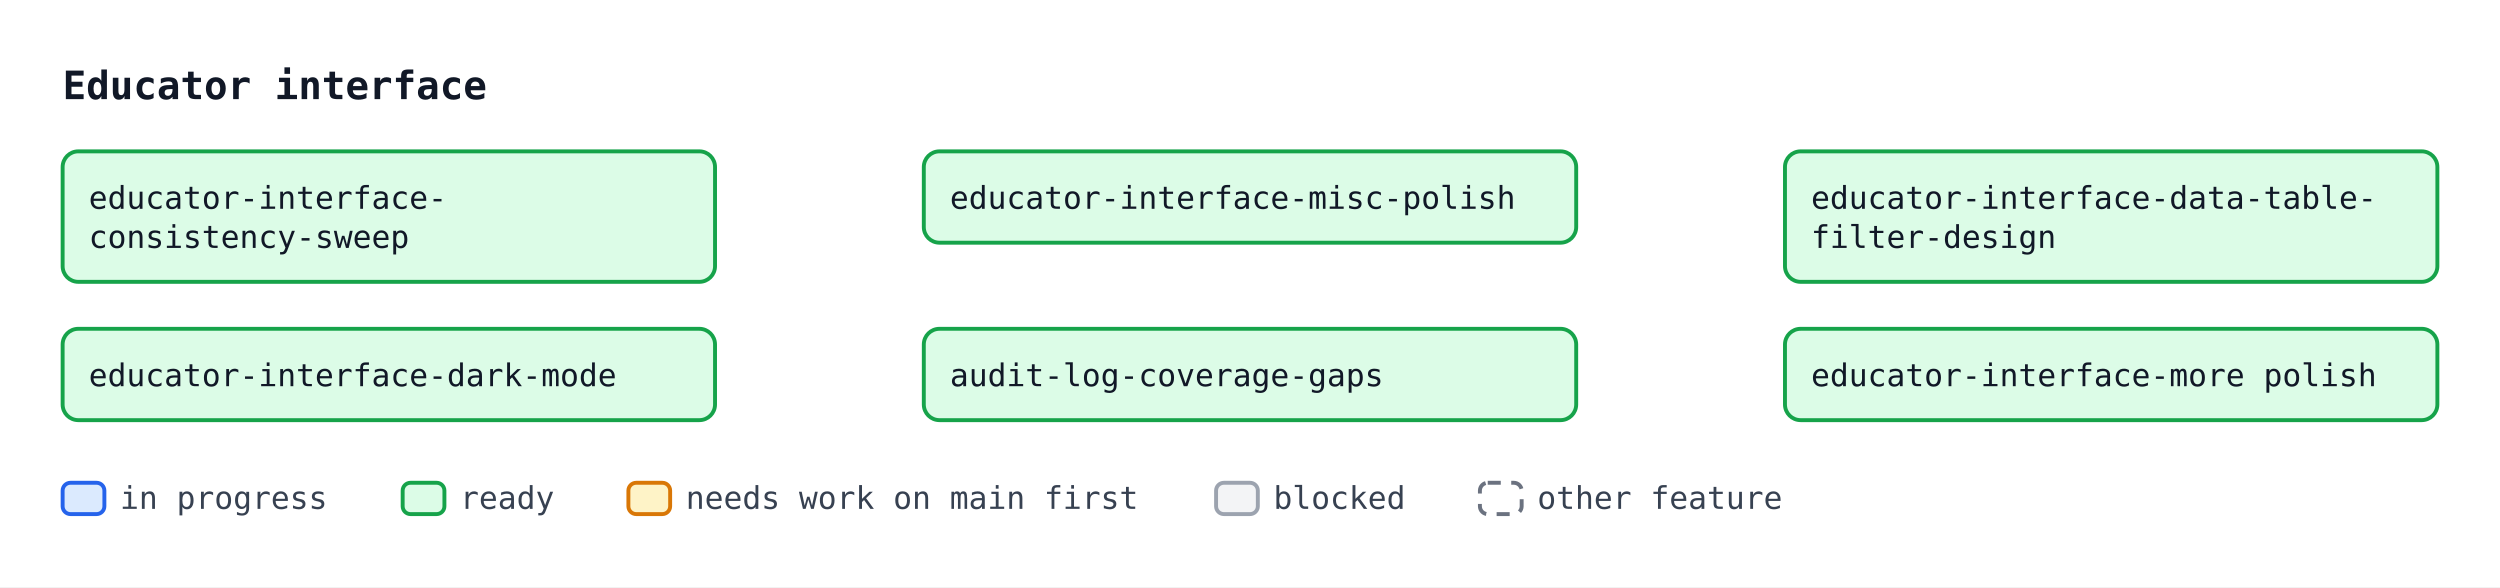
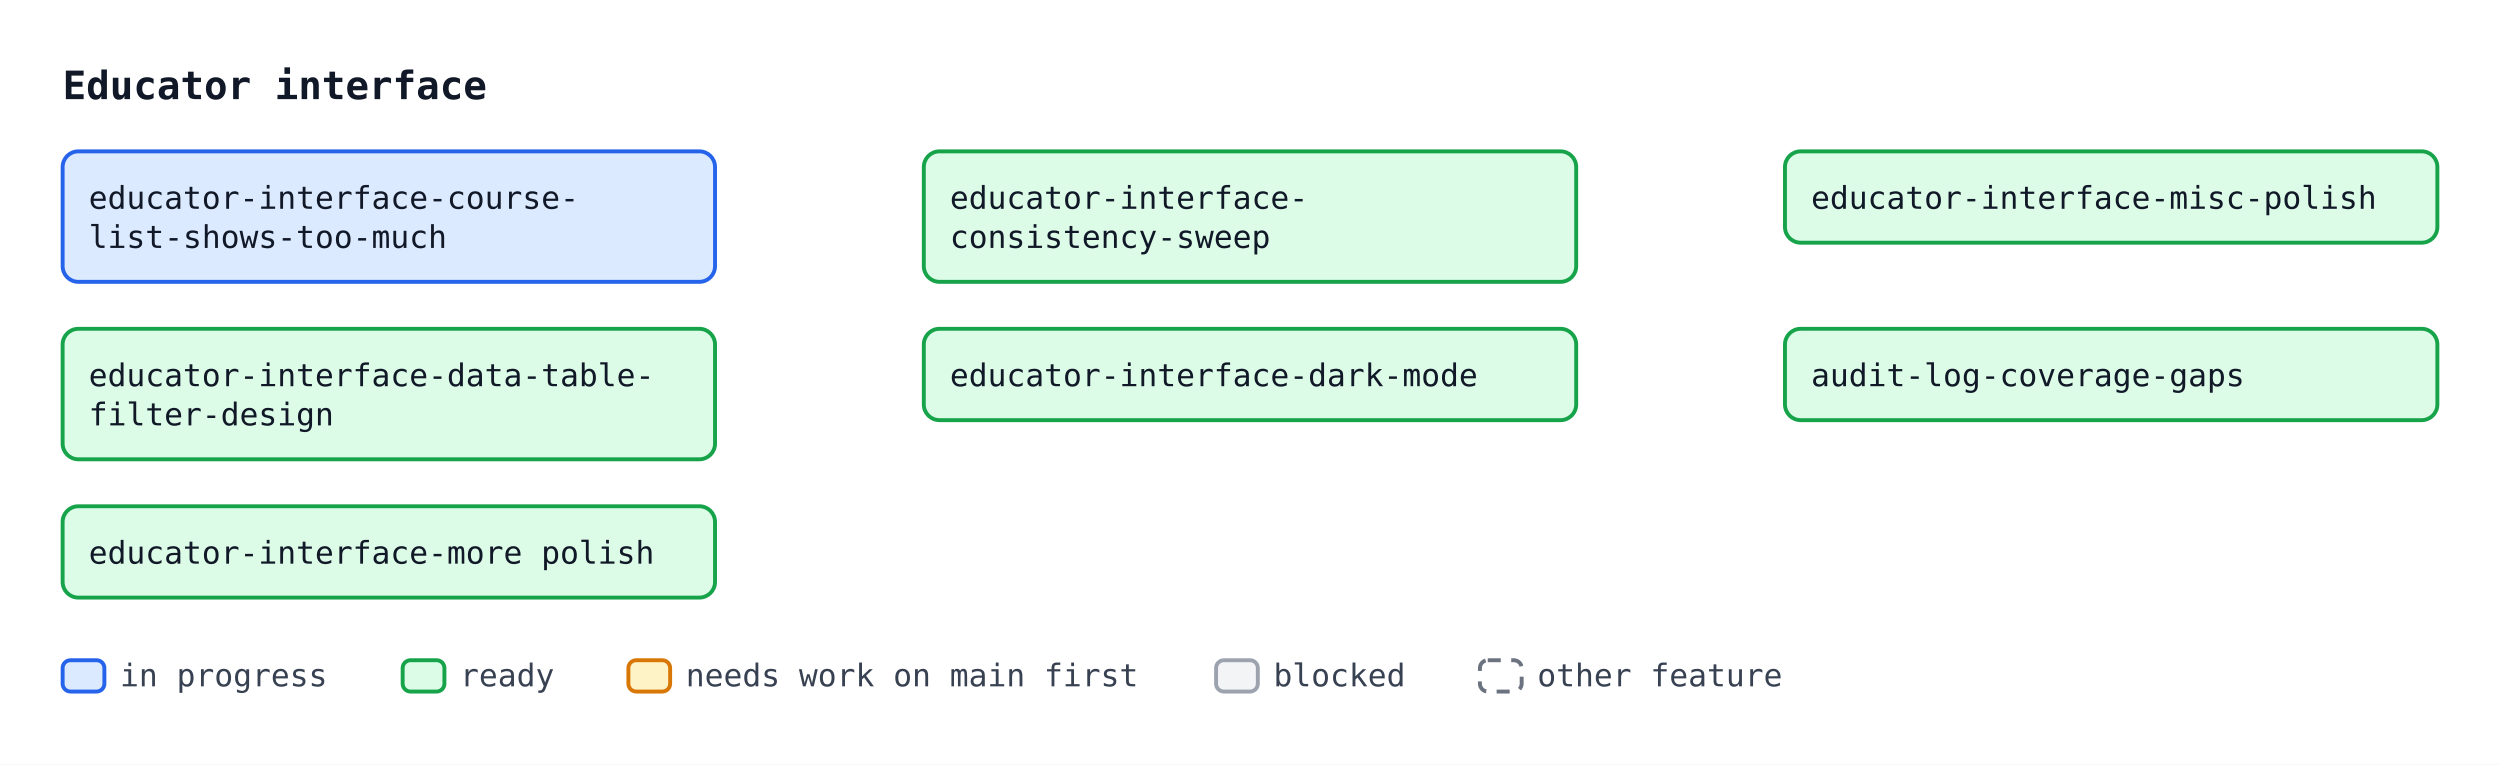
- <svg xmlns="http://www.w3.org/2000/svg" width="958" height="225" viewBox="0 0 958 225" font-family="ui-monospace, SFMono-Regular, Menlo, Consolas, monospace" font-size="12">
+ <svg xmlns="http://www.w3.org/2000/svg" width="958" height="293" viewBox="0 0 958 293" font-family="ui-monospace, SFMono-Regular, Menlo, Consolas, monospace" font-size="12">
  <defs>
    <marker id="arrow" viewBox="0 0 10 10" refX="10" refY="5" markerWidth="7" markerHeight="7" orient="auto-start-reverse">
      <path d="M0,0 L10,5 L0,10 z" fill="#4b5563" />
    </marker>
  </defs>
-   <rect width="958" height="225" fill="#ffffff" />
+   <rect width="958" height="293" fill="#ffffff" />
  <text x="24" y="38" font-size="15" font-weight="bold" fill="#111827">Educator interface</text>
-   <rect x="24.0" y="58.0" width="250" height="50" rx="6" fill="#dcfce7" stroke="#16a34a" stroke-width="1.5" />
-   <text x="34.0" y="80.0" fill="#111827">educator-interface-</text>
-   <text x="34.0" y="95.0" fill="#111827">consistency-sweep</text>
-   <rect x="354.0" y="58.0" width="250" height="35" rx="6" fill="#dcfce7" stroke="#16a34a" stroke-width="1.5" />
-   <text x="364.0" y="80.0" fill="#111827">educator-interface-misc-polish</text>
-   <rect x="684.0" y="58.0" width="250" height="50" rx="6" fill="#dcfce7" stroke="#16a34a" stroke-width="1.5" />
-   <text x="694.0" y="80.0" fill="#111827">educator-interface-data-table-</text>
-   <text x="694.0" y="95.0" fill="#111827">filter-design</text>
-   <rect x="24.0" y="126.0" width="250" height="35" rx="6" fill="#dcfce7" stroke="#16a34a" stroke-width="1.5" />
-   <text x="34.0" y="148.0" fill="#111827">educator-interface-dark-mode</text>
+   <rect x="24.0" y="58.0" width="250" height="50" rx="6" fill="#dbeafe" stroke="#2563eb" stroke-width="1.5" />
+   <text x="34.0" y="80.0" fill="#111827">educator-interface-course-</text>
+   <text x="34.0" y="95.0" fill="#111827">list-shows-too-much</text>
+   <rect x="354.0" y="58.0" width="250" height="50" rx="6" fill="#dcfce7" stroke="#16a34a" stroke-width="1.5" />
+   <text x="364.0" y="80.0" fill="#111827">educator-interface-</text>
+   <text x="364.0" y="95.0" fill="#111827">consistency-sweep</text>
+   <rect x="684.0" y="58.0" width="250" height="35" rx="6" fill="#dcfce7" stroke="#16a34a" stroke-width="1.5" />
+   <text x="694.0" y="80.0" fill="#111827">educator-interface-misc-polish</text>
+   <rect x="24.0" y="126.0" width="250" height="50" rx="6" fill="#dcfce7" stroke="#16a34a" stroke-width="1.5" />
+   <text x="34.0" y="148.0" fill="#111827">educator-interface-data-table-</text>
+   <text x="34.0" y="163.0" fill="#111827">filter-design</text>
  <rect x="354.0" y="126.0" width="250" height="35" rx="6" fill="#dcfce7" stroke="#16a34a" stroke-width="1.5" />
-   <text x="364.0" y="148.0" fill="#111827">audit-log-coverage-gaps</text>
+   <text x="364.0" y="148.0" fill="#111827">educator-interface-dark-mode</text>
  <rect x="684.0" y="126.0" width="250" height="35" rx="6" fill="#dcfce7" stroke="#16a34a" stroke-width="1.5" />
-   <text x="694.0" y="148.0" fill="#111827">educator-interface-more polish</text>
-   <rect x="24.0" y="185" width="16" height="12" rx="3" fill="#dbeafe" stroke="#2563eb" stroke-width="1.5" />
-   <text x="46.0" y="195" fill="#374151">in progress</text>
-   <rect x="154.3" y="185" width="16" height="12" rx="3" fill="#dcfce7" stroke="#16a34a" stroke-width="1.5" />
-   <text x="176.3" y="195" fill="#374151">ready</text>
-   <rect x="240.8" y="185" width="16" height="12" rx="3" fill="#fef3c7" stroke="#d97706" stroke-width="1.5" />
-   <text x="262.8" y="195" fill="#374151">needs work on main first</text>
-   <rect x="466.0" y="185" width="16" height="12" rx="3" fill="#f3f4f6" stroke="#9ca3af" stroke-width="1.5" />
-   <text x="488.0" y="195" fill="#374151">blocked</text>
-   <rect x="567.1" y="185" width="16" height="12" rx="3" fill="#ffffff" stroke="#6b7280" stroke-width="1.5" stroke-dasharray="5 4" />
-   <text x="589.1" y="195" fill="#374151">other feature</text>
+   <text x="694.0" y="148.0" fill="#111827">audit-log-coverage-gaps</text>
+   <rect x="24.0" y="194.0" width="250" height="35" rx="6" fill="#dcfce7" stroke="#16a34a" stroke-width="1.5" />
+   <text x="34.0" y="216.0" fill="#111827">educator-interface-more polish</text>
+   <rect x="24.0" y="253" width="16" height="12" rx="3" fill="#dbeafe" stroke="#2563eb" stroke-width="1.5" />
+   <text x="46.0" y="263" fill="#374151">in progress</text>
+   <rect x="154.3" y="253" width="16" height="12" rx="3" fill="#dcfce7" stroke="#16a34a" stroke-width="1.5" />
+   <text x="176.3" y="263" fill="#374151">ready</text>
+   <rect x="240.8" y="253" width="16" height="12" rx="3" fill="#fef3c7" stroke="#d97706" stroke-width="1.5" />
+   <text x="262.8" y="263" fill="#374151">needs work on main first</text>
+   <rect x="466.0" y="253" width="16" height="12" rx="3" fill="#f3f4f6" stroke="#9ca3af" stroke-width="1.5" />
+   <text x="488.0" y="263" fill="#374151">blocked</text>
+   <rect x="567.1" y="253" width="16" height="12" rx="3" fill="#ffffff" stroke="#6b7280" stroke-width="1.5" stroke-dasharray="5 4" />
+   <text x="589.1" y="263" fill="#374151">other feature</text>
</svg>
